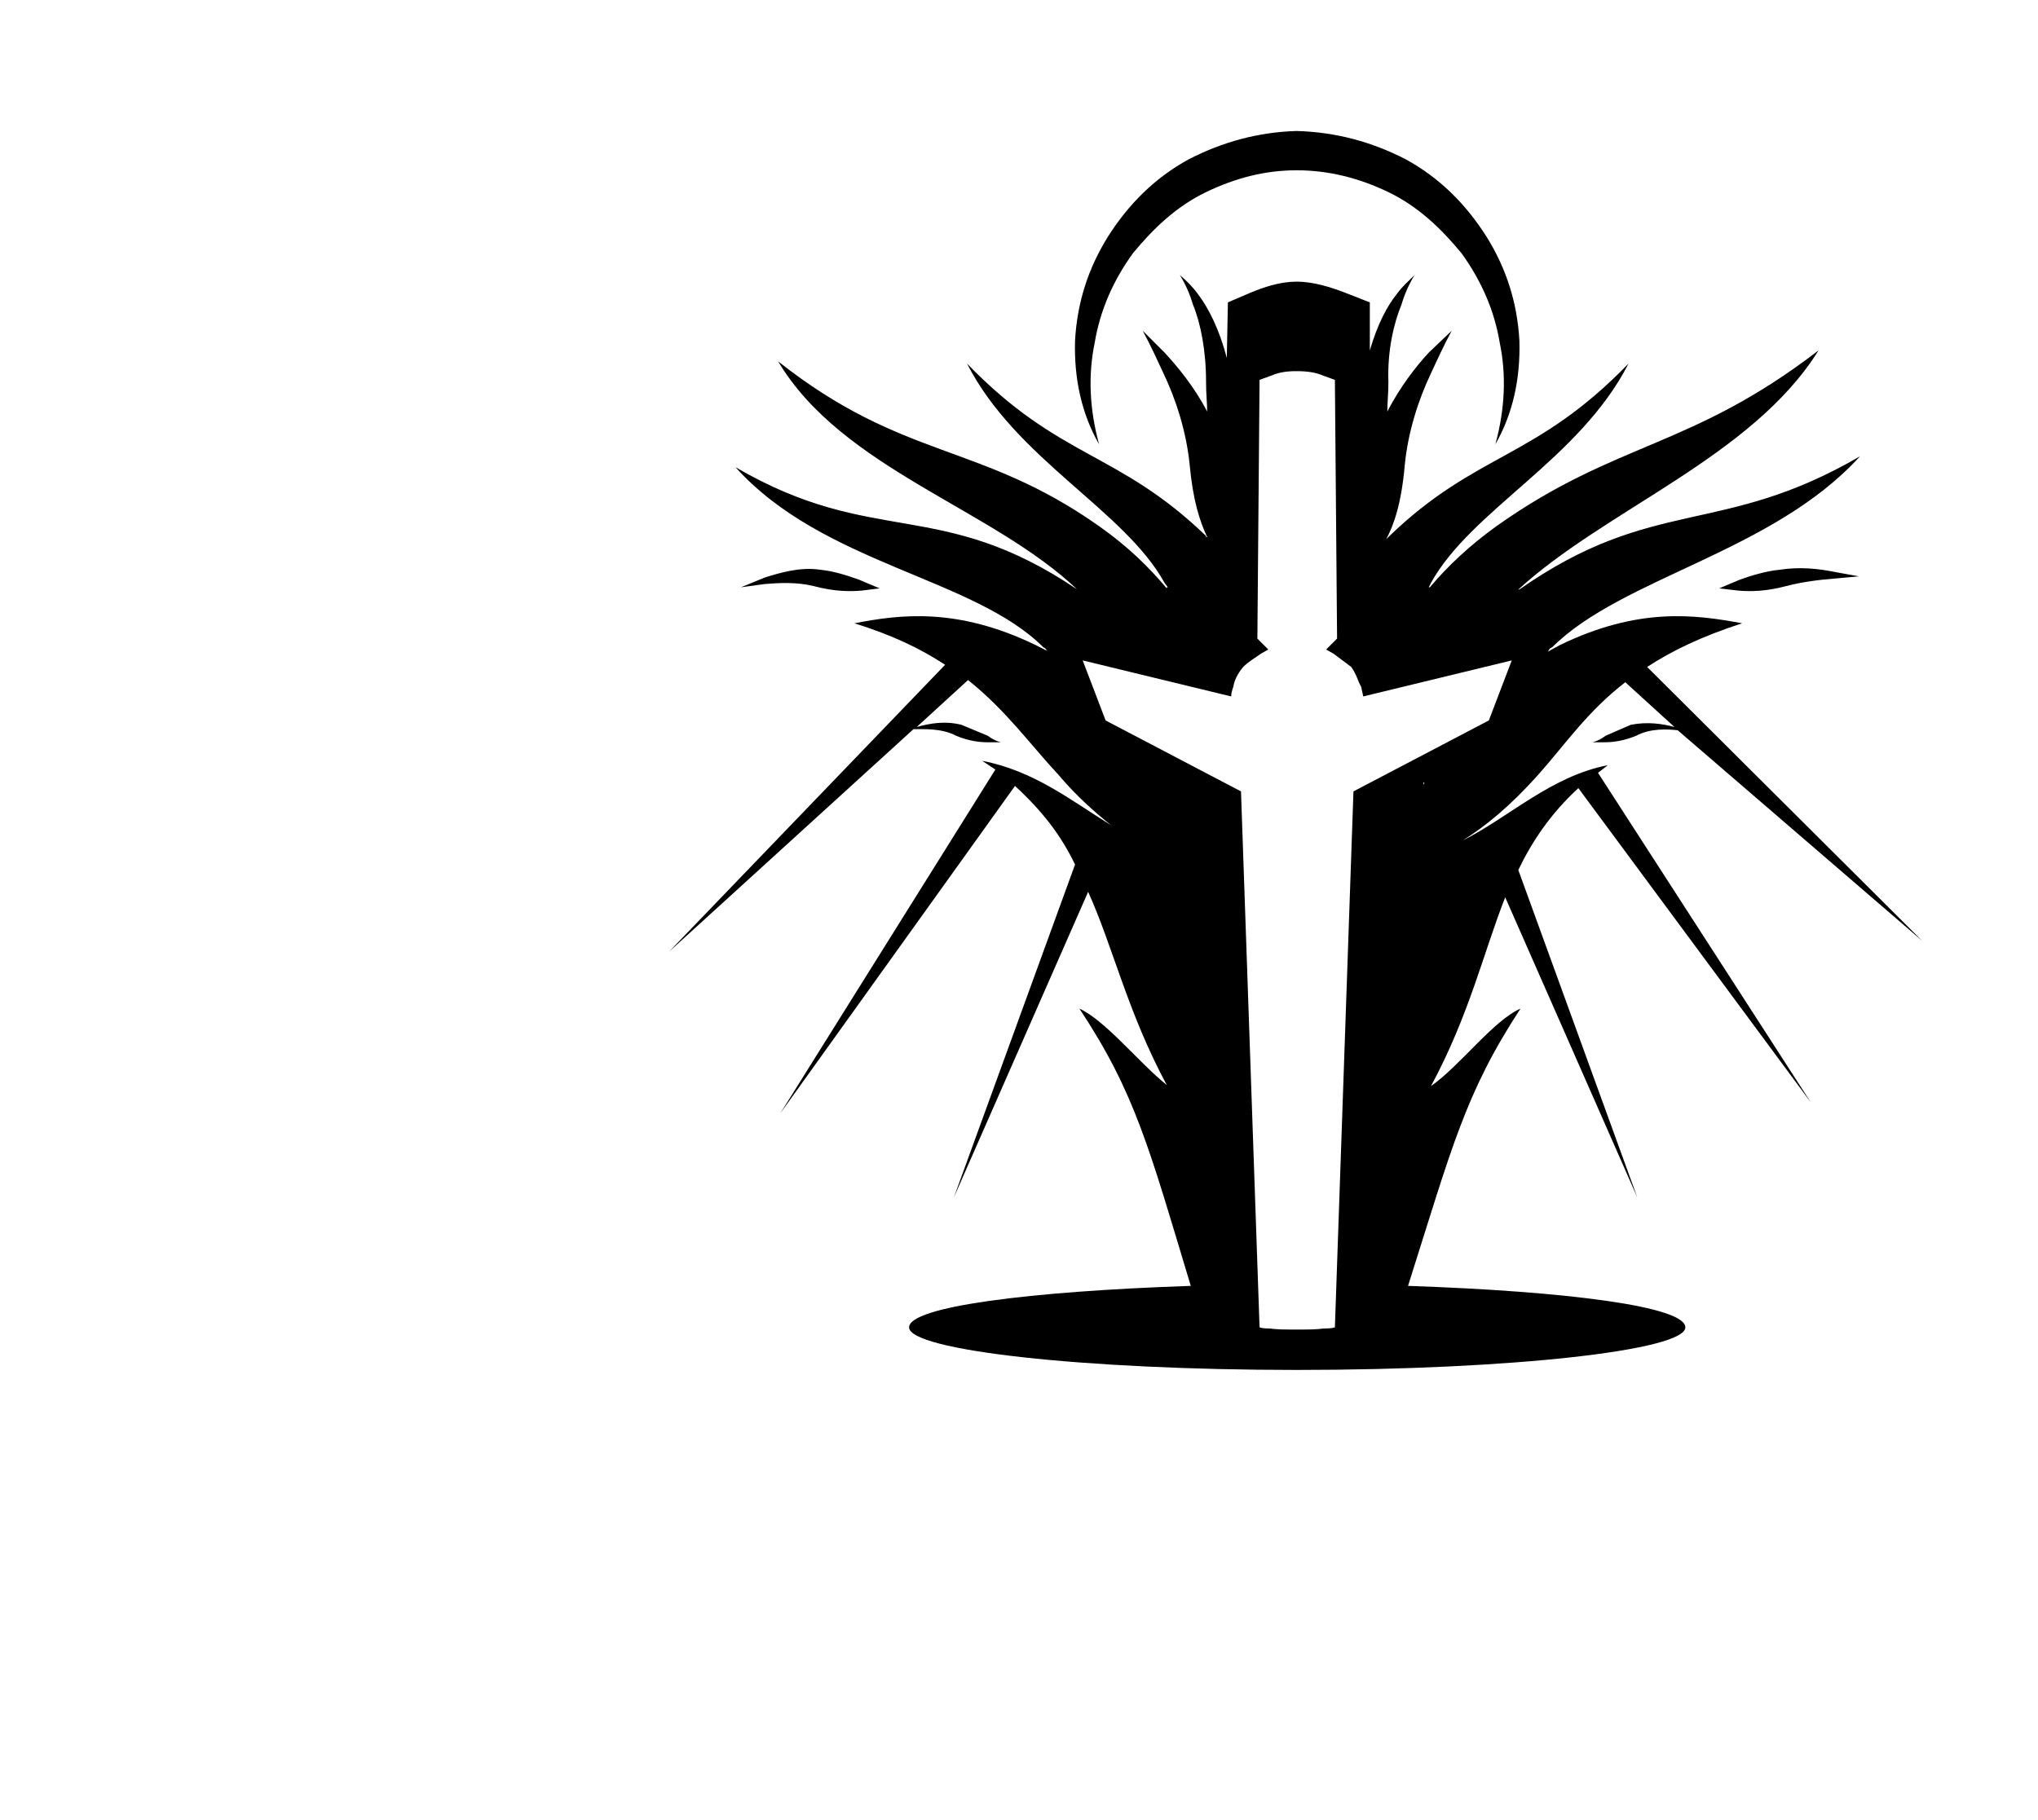
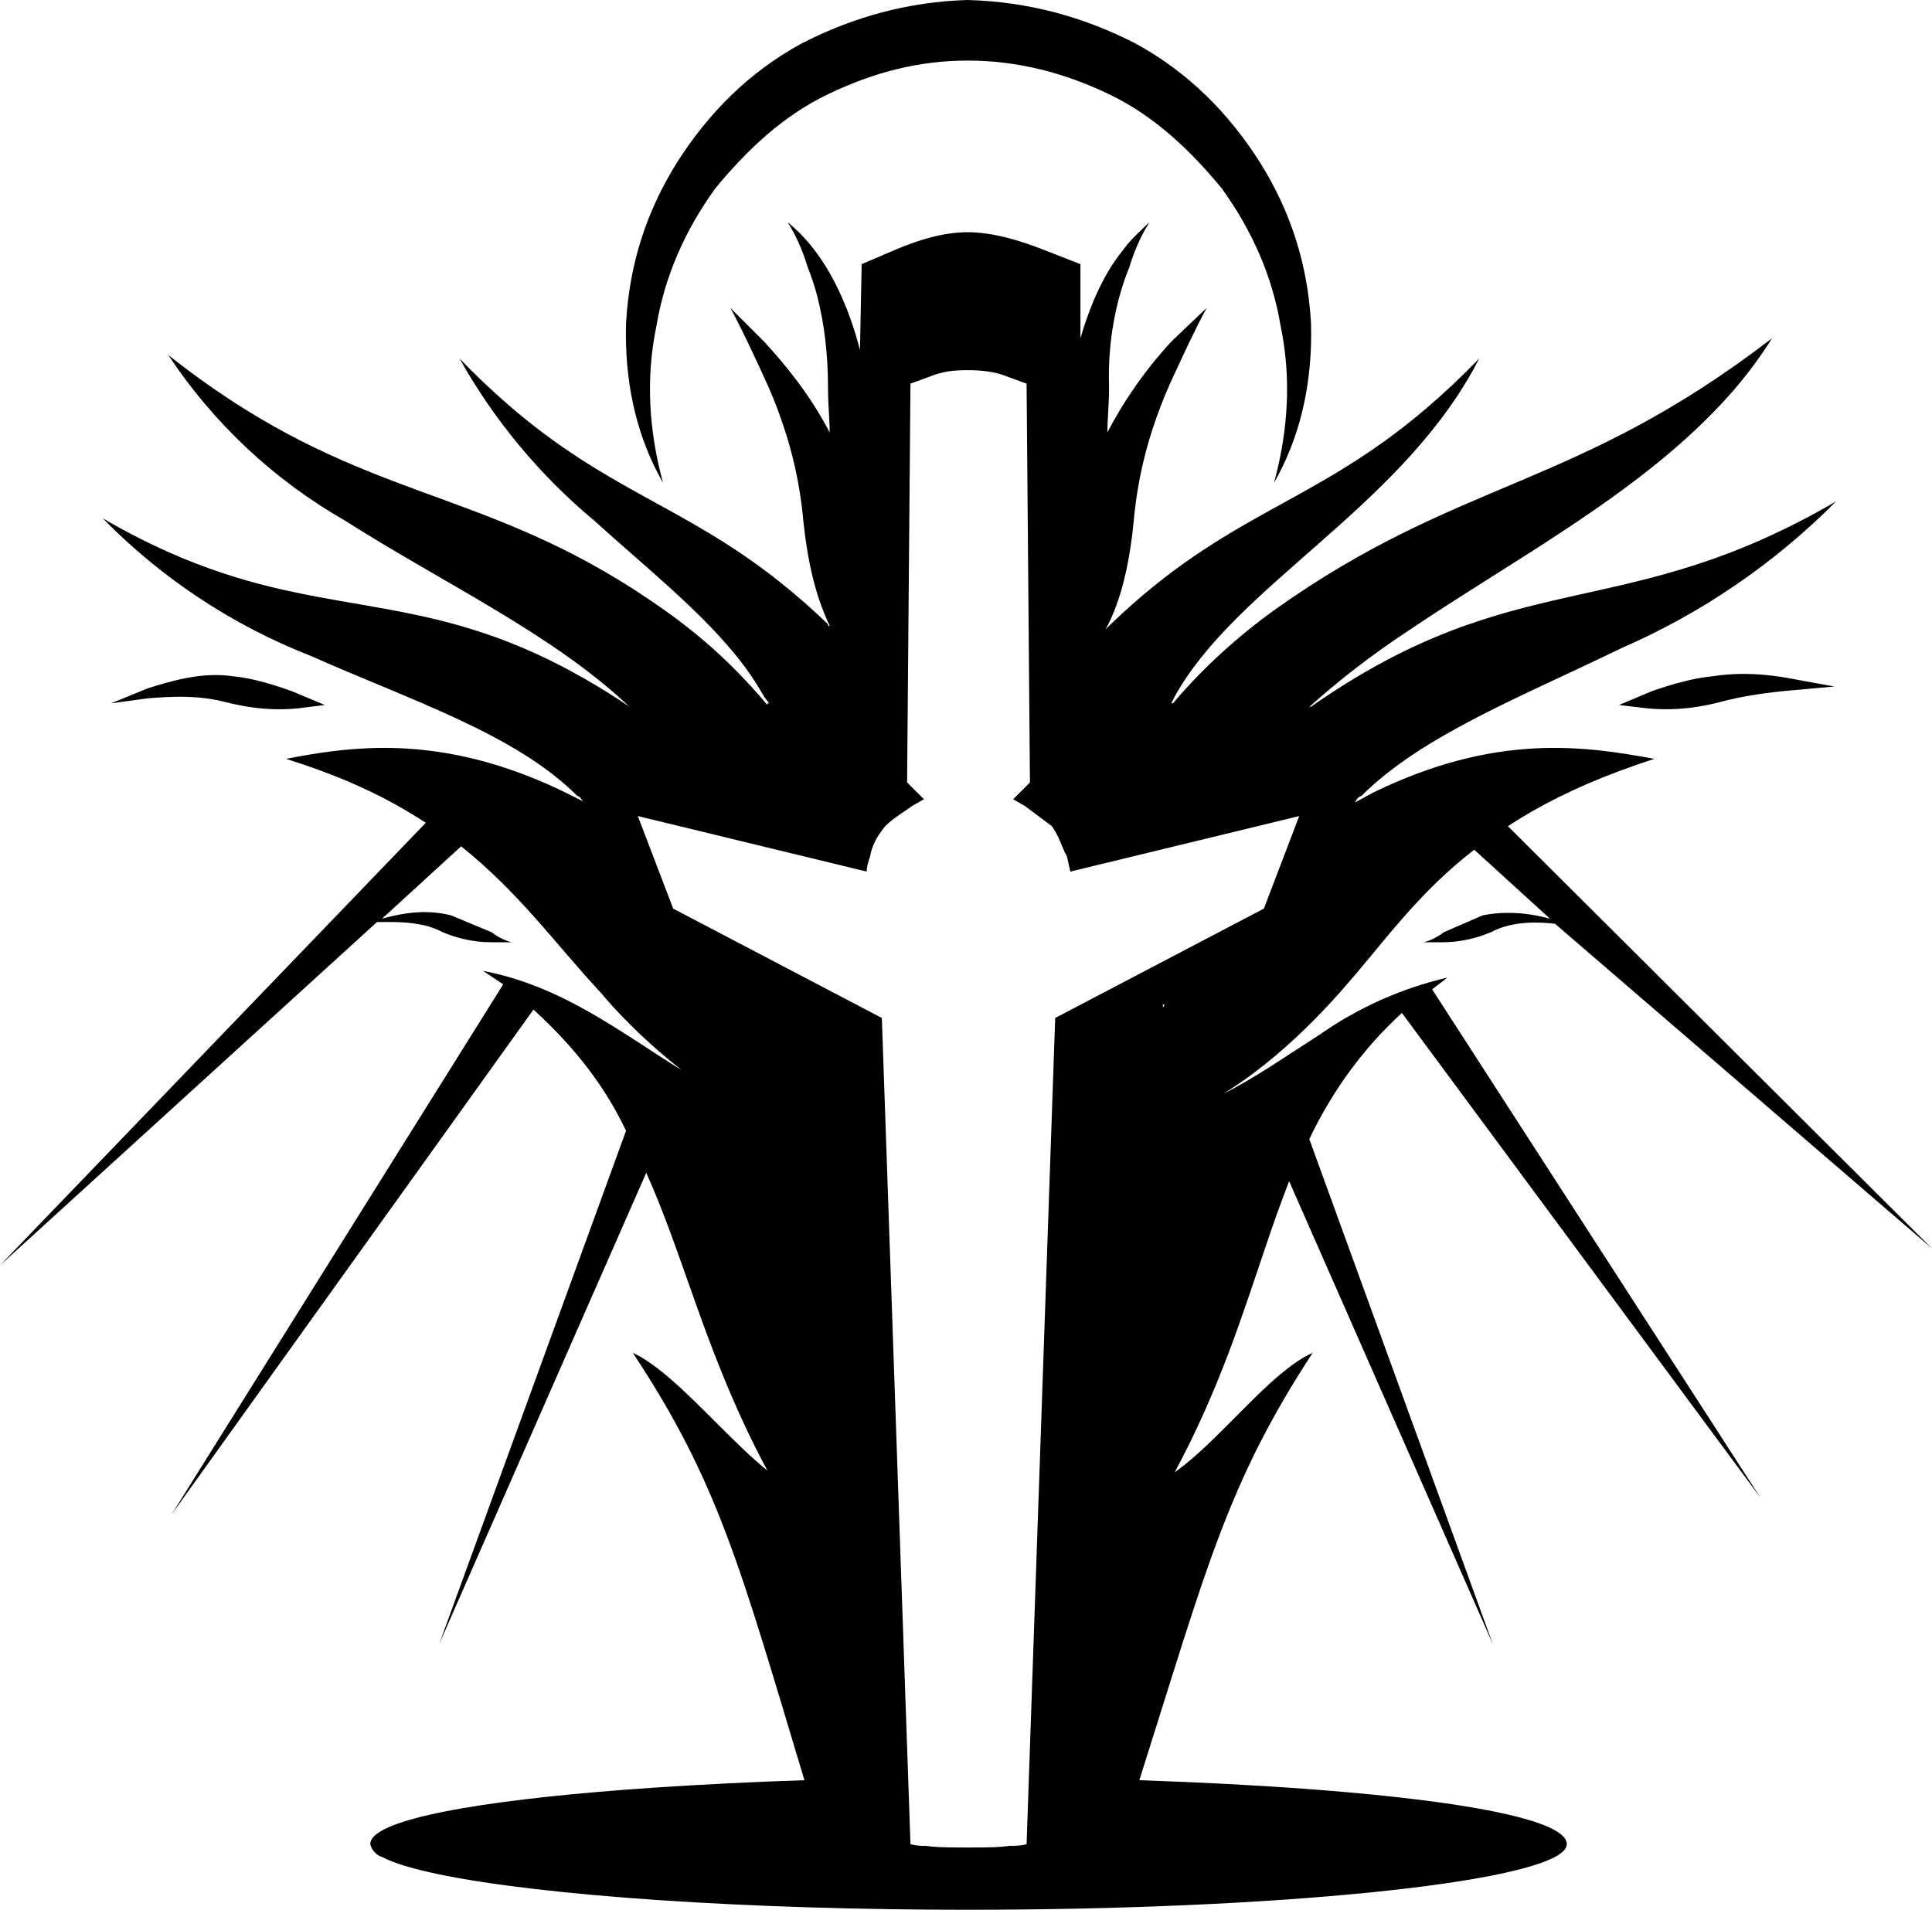
- <svg xmlns="http://www.w3.org/2000/svg" version="1.1" viewBox="-10 0 1120 1000">
-   <g transform="matrix(1 0 0 -1 0 800)">
-     <path fill="currentColor" d="M462 481.4l11.4 -4.801l-9.601 -1.199c-6.6 -0.601 -15 -0.601 -26.399 2.399c-9.601 2.4 -19.2 1.8 -27 1.2l-13.2 -1.8l13.2 5.399c7.8 2.4 19.199 6 30.6 4.2 c6.6 -0.6 14.4 -3 21 -5.399zM985.2 194l-127.8 172.8c-15 -13.8 -25.2 -28.8 -33 -45l65.399 -180l-72.6 165c-12 -30.6 -19.8 -64.8 -40.8 -103.8c16.199 11.4 34.199 36 49.199 42.6 c-30.6 -46.8 -37.8 -76.8 -61.8 -152.399c88.2 -3 152.4 -11.4 152.4 -22.8c0 -12.601 -95.4 -23.4 -213.601 -23.4c-117.6 0 -213 10.8 -213 23.4c0 11.399 66 19.8 154.801 22.8 c-22.801 75.6 -30.601 106.2 -61.2 152.399c14.399 -6.6 32.399 -29.399 48 -42c-21.601 40.2 -29.4 75.601 -43.2 106.2l-73.8 -168l66.6 183c-7.8 16.2 -18 29.4 -33 43.2l-129 -180l118.2 189l-7.2 4.8 c28.2 -5.399 48.601 -21.6 70.8 -35.399c-9 7.199 -19.199 16.199 -28.8 27.6c-16.2 17.4 -28.8 35.4 -49.8 52.2l-28.2 -25.8c6.601 1.8 15 3.6 24.601 1.199l14.399 -6 c2.4 -1.8 4.8 -3 7.2 -3.6h-7.2c-4.2 0 -10.2 0.6 -17.399 3.6c-7.801 4.2 -18 3.601 -23.4 3.601l-134.4 -122.4l151.801 157.8c-13.801 9 -28.801 16.2 -49.801 22.801c24.601 4.8 56.4 9 99.601 -12 l7.2 -3.601c-1.801 0.601 -1.2 1.8 -3 2.4c-38.4 38.399 -121.2 45.6 -169.2 99c76.2 -44.4 112.2 -16.2 187.8 -67.2l0.6 -0.6c-46.8 45 -129.6 66.6 -165 126c69 -54.601 111 -44.4 176.4 -90.601 c16.2 -11.399 27.6 -22.8 37.2 -34.2v0.601h0.6l-1.8 2.399c-22.2 40.2 -81.6 67.801 -108.6 120.601c51 -52.8 82.8 -48 131.399 -94.8c0 -0.601 0 -0.601 0.601 -0.601 c-4.2 9 -7.801 20.4 -9.601 39.601c-1.8 18.6 -7.8 36.6 -14.399 50.399c-3.601 7.8 -7.2 15.601 -11.4 23.4l12 -12c7.2 -7.8 16.2 -18.601 23.4 -32.4c0 4.8 -0.601 9.601 -0.601 16.2 c0 17.4 -3 32.4 -7.2 42.6c-1.8 6 -4.199 11.4 -7.199 16.2c3.6 -3 7.199 -6.6 10.199 -10.8c5.4 -7.2 11.4 -18.6 15.601 -34.8l0.6 30.6l12.601 5.4c7.199 3 16.199 6 25.199 6 s18.601 -3 26.4 -6l13.8 -5.4v-26.399c4.2 14.399 9.601 24.6 15 31.199c3 4.2 6.601 7.2 9.601 10.2c-3 -4.8 -5.4 -10.2 -7.2 -16.2c-4.2 -10.199 -7.8 -25.199 -7.2 -42.6 c0 -6.6 -0.6 -11.4 -0.6 -16.2c7.199 13.8 15.6 24.601 22.8 32.4l12.6 12c-4.2 -7.8 -7.8 -15.601 -11.399 -23.4c-6.601 -13.8 -12.601 -31.8 -14.4 -50.399c-1.8 -21 -6 -33 -10.2 -40.801 l1.8 1.801c48 46.199 80.4 42 131.4 94.8c-27 -52.8 -86.4 -80.4 -108.6 -120.601l-1.2 -2.399h0.6c9.601 11.399 21.601 22.8 36.601 33.6c66 46.8 106.8 42.601 177 96.601 c-36.601 -58.801 -117.601 -87.601 -165.601 -132c0.601 0.6 0.601 0.6 1.2 0.6c73.8 51.6 111 28.8 187.2 73.2c-48 -52.8 -130.8 -66.601 -169.2 -105c-1.8 -0.601 -1.8 -1.8 -2.4 -2.4l6.601 3.601 c43.2 21 74.399 16.8 100.2 12c-22.2 -7.2 -38.4 -15 -52.2 -24l151.2 -150.601l-134.4 115.8c-5.4 0.601 -15 1.2 -22.8 -3c-7.2 -3 -13.2 -3.6 -17.4 -3.6h-6.6c2.399 0.6 4.8 1.8 7.2 3.6 l13.8 6c9 1.801 17.399 0.601 24 -1.199l-27 24.6c-21 -16.2 -33 -34.2 -48 -51s-28.8 -28.2 -41.4 -36c25.2 12.6 48.601 35.4 79.8 41.4l-5.399 -4.2zM772.2 368.6l0.6 1.2h-0.6v-1.2zM733.8 365 l74.4 39l12.6 33l-81.6 -19.8l-1.2 5.399c-1.8 3 -2.4 6.601 -5.4 10.801l-9.6 7.199l-4.2 2.4l6 6l-1.2 142.2l-6.6 2.399c-4.2 1.801 -9 2.4 -14.4 2.4 c-5.399 0 -9.6 -0.6 -13.8 -2.4l-6.6 -2.399l-1.2 -142.2l6 -6l-4.2 -2.4c-2.399 -1.8 -6.6 -4.199 -9.6 -7.199c-3 -3.601 -4.8 -7.2 -5.4 -10.801c-0.6 -1.8 -1.2 -3.6 -1.2 -5.399 l-81.6 19.8l12.6 -33l74.4 -39l10.2 -294.6c1.8 -0.601 3.6 -0.601 5.399 -0.601c4.2 -0.6 8.4 -0.6 15 -0.6c6.601 0 10.801 0 15 0.6c1.801 0 4.2 0 6 0.601zM967.8 486.8 c11.4 1.8 21.601 0.601 30.601 -1.2l13.199 -2.399l-13.199 -1.2c-7.801 -0.6 -18 -1.8 -27 -4.2c-11.4 -3 -19.801 -3 -26.4 -2.399l-10.2 1.199l11.4 4.801c6.6 2.399 15 4.8 21.6 5.399z M591.6 611.6c-3.6 -17.399 -3 -36 2.4 -55.8c-9.6 16.8 -13.8 36 -13.2 57c1.2 21 7.2 39.601 18 57c11.4 18 25.8 32.4 44.4 42.601c18.6 9.6 38.399 15 59.399 15.6c21.601 -0.6 41.4 -6 60 -15.6 c18.601 -10.2 33 -24.601 44.4 -42.601c10.8 -17.399 16.8 -36 18 -57c0.6 -21 -3.6 -40.2 -13.2 -57c5.4 19.8 6 38.4 2.4 55.8c-3 18 -10.2 34.2 -21 49.2c-11.4 13.8 -24 25.8 -40.2 33.601 c-16.2 7.8 -33 12 -50.4 12c-17.399 0 -33.6 -4.2 -49.8 -12c-16.2 -7.801 -28.8 -19.801 -40.2 -33.601c-10.8 -15 -18 -31.2 -21 -49.2z" />
+ <svg width="114.8" height="113.5" viewBox="0 0 114.8 113.5">
+   <g id="healing_sword" fill-rule="evenodd">
+     <path unicode="E056" d="M 104.6 89 L 85.1 58.8 L 86 58.1 A 21.936 21.936 0 0 0 78.404 61.497 C 76.464 62.734 74.613 64.043 72.7 65 A 25.33 25.33 0 0 0 75.147 63.269 C 75.938 62.638 76.754 61.92 77.594 61.101 A 41.918 41.918 0 0 0 79.6 59 A 74.622 74.622 0 0 0 81.413 56.87 C 82.659 55.364 83.906 53.837 85.443 52.362 A 26.286 26.286 0 0 1 87.6 50.5 L 92.1 54.6 A 10.26 10.26 0 0 0 90.975 54.358 C 90.107 54.224 89.127 54.195 88.1 54.4 L 85.8 55.4 A 4.176 4.176 0 0 1 85.406 55.663 C 85.138 55.82 84.869 55.933 84.6 56 L 85.7 56 A 7.108 7.108 0 0 0 86.4 55.966 C 86.913 55.915 87.521 55.798 88.202 55.554 A 8.449 8.449 0 0 0 88.6 55.4 C 89.9 54.7 91.5 54.8 92.4 54.9 L 114.8 74.2 L 89.6 49.1 C 91.442 47.899 93.54 46.826 96.203 45.83 A 50.12 50.12 0 0 1 98.3 45.1 C 94 44.3 88.8 43.6 81.6 47.1 L 80.5 47.7 C 80.6 47.6 80.6 47.4 80.9 47.3 C 84.488 43.712 90.401 41.413 96.315 38.534 A 41.108 41.108 0 0 0 109.1 29.8 C 96.4 37.2 90.2 33.4 77.9 42 A 2.501 2.501 0 0 0 77.874 42 C 77.799 42.001 77.791 42.009 77.7 42.1 A 49.219 49.219 0 0 1 83.46 37.636 C 89.735 33.37 97.142 29.508 102.257 24.03 A 25.574 25.574 0 0 0 105.3 20.1 C 93.6 29.1 86.8 28.4 75.8 36.2 A 35.699 35.699 0 0 0 72.604 38.787 C 71.547 39.75 70.61 40.728 69.78 41.705 A 30.264 30.264 0 0 0 69.7 41.8 L 69.6 41.8 L 69.8 41.4 C 73.406 34.871 82.9 30.336 87.546 21.964 A 22.155 22.155 0 0 0 87.9 21.3 A 44.665 44.665 0 0 1 84.764 24.26 C 77.969 30.059 72.972 30.39 66 37.1 L 65.7 37.4 A 10.74 10.74 0 0 0 66.282 36.119 C 66.743 34.907 67.15 33.254 67.373 30.898 A 34.342 34.342 0 0 0 67.4 30.6 A 24.727 24.727 0 0 1 68.725 24.796 A 26.754 26.754 0 0 1 69.8 22.2 C 70.4 20.9 71 19.6 71.7 18.3 L 69.6 20.3 A 24.857 24.857 0 0 0 68.676 21.36 C 67.718 22.524 66.702 23.971 65.8 25.7 A 16.445 16.445 0 0 1 65.832 24.784 C 65.861 24.258 65.9 23.688 65.9 23 C 65.8 20.1 66.4 17.6 67.1 15.9 A 11.62 11.62 0 0 1 67.855 13.989 A 10.037 10.037 0 0 1 68.3 13.2 A 10.127 10.127 0 0 1 68.294 13.206 C 67.862 13.638 67.356 14.07 66.904 14.631 A 5.914 5.914 0 0 0 66.7 14.9 A 9.82 9.82 0 0 0 65.862 16.11 C 65.342 16.987 64.844 18.085 64.408 19.423 A 23.115 23.115 0 0 0 64.2 20.1 L 64.2 15.7 L 61.9 14.8 A 19.524 19.524 0 0 0 60.138 14.208 C 59.647 14.072 59.142 13.958 58.637 13.886 A 8.033 8.033 0 0 0 57.5 13.8 C 56 13.8 54.5 14.3 53.3 14.8 L 51.2 15.7 L 51.1 20.8 A 21.971 21.971 0 0 0 50.564 19.032 C 49.937 17.248 49.189 15.919 48.5 15 A 9.387 9.387 0 0 0 47.165 13.517 A 11.489 11.489 0 0 0 46.8 13.2 A 10.646 10.646 0 0 1 47.756 15.169 A 12.528 12.528 0 0 1 48 15.9 A 13.441 13.441 0 0 1 48.589 17.716 C 48.776 18.459 48.929 19.281 49.035 20.167 A 23.912 23.912 0 0 1 49.2 23 A 19.237 19.237 0 0 0 49.209 23.589 C 49.229 24.244 49.276 24.794 49.293 25.324 A 11.509 11.509 0 0 1 49.3 25.7 C 48.119 23.436 46.647 21.656 45.456 20.361 A 39.116 39.116 0 0 0 45.4 20.3 L 43.4 18.3 C 44.1 19.6 44.7 20.9 45.3 22.2 A 26.903 26.903 0 0 1 46.551 25.309 A 24.421 24.421 0 0 1 47.7 30.6 A 30.821 30.821 0 0 0 47.938 32.523 C 48.17 33.998 48.481 35.137 48.836 36.092 A 14.796 14.796 0 0 0 49.3 37.2 A 1.701 1.701 0 0 1 49.267 37.2 C 49.203 37.199 49.2 37.189 49.2 37.112 A 6.453 6.453 0 0 1 49.2 37.1 A 39.852 39.852 0 0 0 46.183 34.464 C 40.564 30.046 36.088 29.155 30.208 24.064 A 44.905 44.905 0 0 1 27.3 21.3 A 34.58 34.58 0 0 0 35.313 30.945 C 38.312 33.657 41.373 36.103 43.585 38.778 A 17.138 17.138 0 0 1 45.4 41.4 L 45.7 41.8 L 45.6 41.8 L 45.6 41.9 A 34.181 34.181 0 0 0 43.647 39.763 C 42.463 38.575 41.088 37.388 39.4 36.2 C 29.684 29.336 23.066 29.942 13.598 23.709 A 50.871 50.871 0 0 1 10 21.1 A 31.106 31.106 0 0 0 20.506 30.945 C 26.374 34.685 32.956 37.73 37.5 42.1 L 37.4 42 A 40.824 40.824 0 0 0 33.513 39.666 C 24.622 35.008 18.909 36.795 9.937 32.779 A 40.367 40.367 0 0 1 6.1 30.8 A 35.289 35.289 0 0 0 18.451 38.975 C 24.507 41.664 30.624 43.624 34.3 47.3 A 0.55 0.55 0 0 1 34.377 47.332 C 34.58 47.436 34.531 47.603 34.784 47.694 A 0.65 0.65 0 0 0 34.8 47.7 L 33.6 47.1 A 29.107 29.107 0 0 0 30.214 45.701 C 24.697 43.832 20.429 44.431 17 45.1 C 19.598 45.916 21.644 46.788 23.468 47.796 A 29.335 29.335 0 0 1 25.3 48.9 L 0 75.2 L 22.4 54.8 C 23 54.8 23.956 54.756 24.911 54.933 A 4.765 4.765 0 0 1 26.3 55.4 A 8.16 8.16 0 0 0 27.263 55.734 C 28.039 55.948 28.697 56 29.2 56 L 30.4 56 A 2.979 2.979 0 0 1 29.725 55.736 A 4.024 4.024 0 0 1 29.2 55.4 L 26.8 54.4 A 6.42 6.42 0 0 0 25.891 54.241 C 24.667 54.117 23.586 54.358 22.7 54.6 L 27.4 50.3 C 30.9 53.1 33 56.1 35.7 59 A 28.973 28.973 0 0 0 37.067 60.51 C 38.24 61.72 39.422 62.738 40.5 63.6 C 36.8 61.3 33.4 58.6 28.7 57.7 L 29.9 58.5 L 10.2 90 L 31.7 60 A 33.266 33.266 0 0 1 32.744 61.002 C 34.687 62.952 36.09 64.894 37.2 67.2 L 26.1 97.7 L 38.4 69.7 C 40.55 74.467 41.826 79.932 44.923 86.097 A 53.406 53.406 0 0 0 45.6 87.4 A 24.682 24.682 0 0 1 44.154 86.118 C 42.213 84.277 40.159 81.974 38.361 80.822 A 6.249 6.249 0 0 0 37.6 80.4 C 42.7 88.1 44 93.2 47.8 105.8 A 266.036 266.036 0 0 0 38.708 106.253 C 29.681 106.87 23.33 107.892 22.185 109.178 A 0.637 0.637 0 0 0 22 109.6 A 1.07 1.07 0 0 0 22.721 110.371 C 25.407 111.791 35.334 112.966 48.139 113.359 A 305.992 305.992 0 0 0 57.5 113.5 C 75.916 113.5 91.011 111.927 92.901 110.006 A 0.589 0.589 0 0 0 93.1 109.6 C 93.1 107.7 82.4 106.3 67.7 105.8 A 706.682 706.682 0 0 0 67.734 105.692 C 71.707 93.171 72.915 88.178 78 80.4 C 75.853 81.345 73.338 84.501 70.961 86.577 A 14.298 14.298 0 0 1 69.8 87.5 C 72.455 82.569 73.844 78.098 75.233 74.001 A 86.335 86.335 0 0 1 76.6 70.2 L 88.7 97.7 L 77.8 67.7 A 24.583 24.583 0 0 1 81.669 61.85 A 24.164 24.164 0 0 1 83.3 60.2 L 104.6 89 Z M 62.7 60.5 L 61 109.6 C 60.747 109.684 60.423 109.698 60.147 109.7 A 19.46 19.46 0 0 1 60 109.7 A 9.683 9.683 0 0 1 58.937 109.786 C 58.528 109.8 58.067 109.8 57.5 109.8 A 115.127 115.127 0 0 1 56.744 109.798 C 56.484 109.797 56.247 109.793 56.026 109.785 A 9.557 9.557 0 0 1 55 109.7 A 2.937 2.937 0 0 1 54.156 109.618 A 1.603 1.603 0 0 1 54.1 109.6 L 52.4 60.5 L 40 54 L 37.9 48.5 L 51.5 51.8 A 1.859 1.859 0 0 1 51.562 51.35 A 6.176 6.176 0 0 1 51.7 50.9 C 51.8 50.3 52.1 49.7 52.6 49.1 C 53.1 48.6 53.8 48.2 54.2 47.9 L 54.9 47.5 L 53.9 46.5 L 54.1 22.8 L 55.2 22.4 A 4.938 4.938 0 0 1 56.859 22.02 A 9.282 9.282 0 0 1 57.5 22 A 8.375 8.375 0 0 1 58.737 22.082 A 4.702 4.702 0 0 1 59.9 22.4 L 61 22.8 L 61.2 46.5 L 60.2 47.5 L 60.9 47.9 L 62.5 49.1 C 62.833 49.567 62.989 49.989 63.144 50.367 A 3.938 3.938 0 0 0 63.4 50.9 L 63.6 51.8 L 77.2 48.5 L 75.1 54 L 62.7 60.5 Z M 39 19.4 C 39.5 16.4 40.7 13.7 42.5 11.2 C 44.4 8.9 46.5 6.9 49.2 5.6 C 51.9 4.3 54.6 3.6 57.5 3.6 C 60.4 3.6 63.2 4.3 65.9 5.6 C 68.6 6.9 70.7 8.9 72.6 11.2 C 74.4 13.7 75.6 16.4 76.1 19.4 A 18.339 18.339 0 0 1 76.478 23.125 C 76.478 24.412 76.348 25.734 76.079 27.091 A 23.32 23.32 0 0 1 75.7 28.7 C 77.2 26.074 77.909 23.097 77.909 19.85 A 22.767 22.767 0 0 0 77.9 19.2 C 77.7 15.7 76.7 12.6 74.9 9.7 C 73 6.7 70.6 4.3 67.5 2.6 C 64.4 1 61.1 0.1 57.5 0 C 54 0.1 50.7 1 47.6 2.6 C 44.5 4.3 42.1 6.7 40.2 9.7 C 38.4 12.6 37.4 15.7 37.2 19.2 A 22.767 22.767 0 0 0 37.191 19.85 C 37.191 23.097 37.9 26.074 39.4 28.7 A 22.175 22.175 0 0 1 38.729 25.168 C 38.657 24.477 38.622 23.796 38.622 23.125 A 18.339 18.339 0 0 1 39 19.4 Z M 98.1 41.1 L 96.2 41.9 L 97.9 42.1 C 99 42.2 100.4 42.2 102.3 41.7 C 103.425 41.4 104.662 41.213 105.759 41.095 A 35.315 35.315 0 0 1 106.8 41 L 109 40.8 L 106.8 40.4 A 18.35 18.35 0 0 0 104.869 40.11 C 104.028 40.033 103.135 40.024 102.192 40.133 A 12.008 12.008 0 0 0 101.7 40.2 A 9.098 9.098 0 0 0 100.828 40.327 C 100.032 40.478 99.172 40.727 98.417 40.988 A 20.582 20.582 0 0 0 98.1 41.1 Z M 8.8 40.9 L 6.6 41.8 L 8.8 41.5 A 35.344 35.344 0 0 1 9.833 41.432 C 10.706 41.391 11.661 41.396 12.632 41.561 A 8.865 8.865 0 0 1 13.3 41.7 A 14.804 14.804 0 0 0 14.463 41.958 C 15.586 42.159 16.509 42.178 17.288 42.131 A 13.24 13.24 0 0 0 17.7 42.1 L 19.3 41.9 L 17.4 41.1 C 16.3 40.7 15 40.3 13.9 40.2 C 12 39.9 10.1 40.5 8.8 40.9 Z M 69.1 59.9 L 69.1 59.7 L 69.2 59.7 L 69.1 59.9 Z" />
  </g>
</svg>
